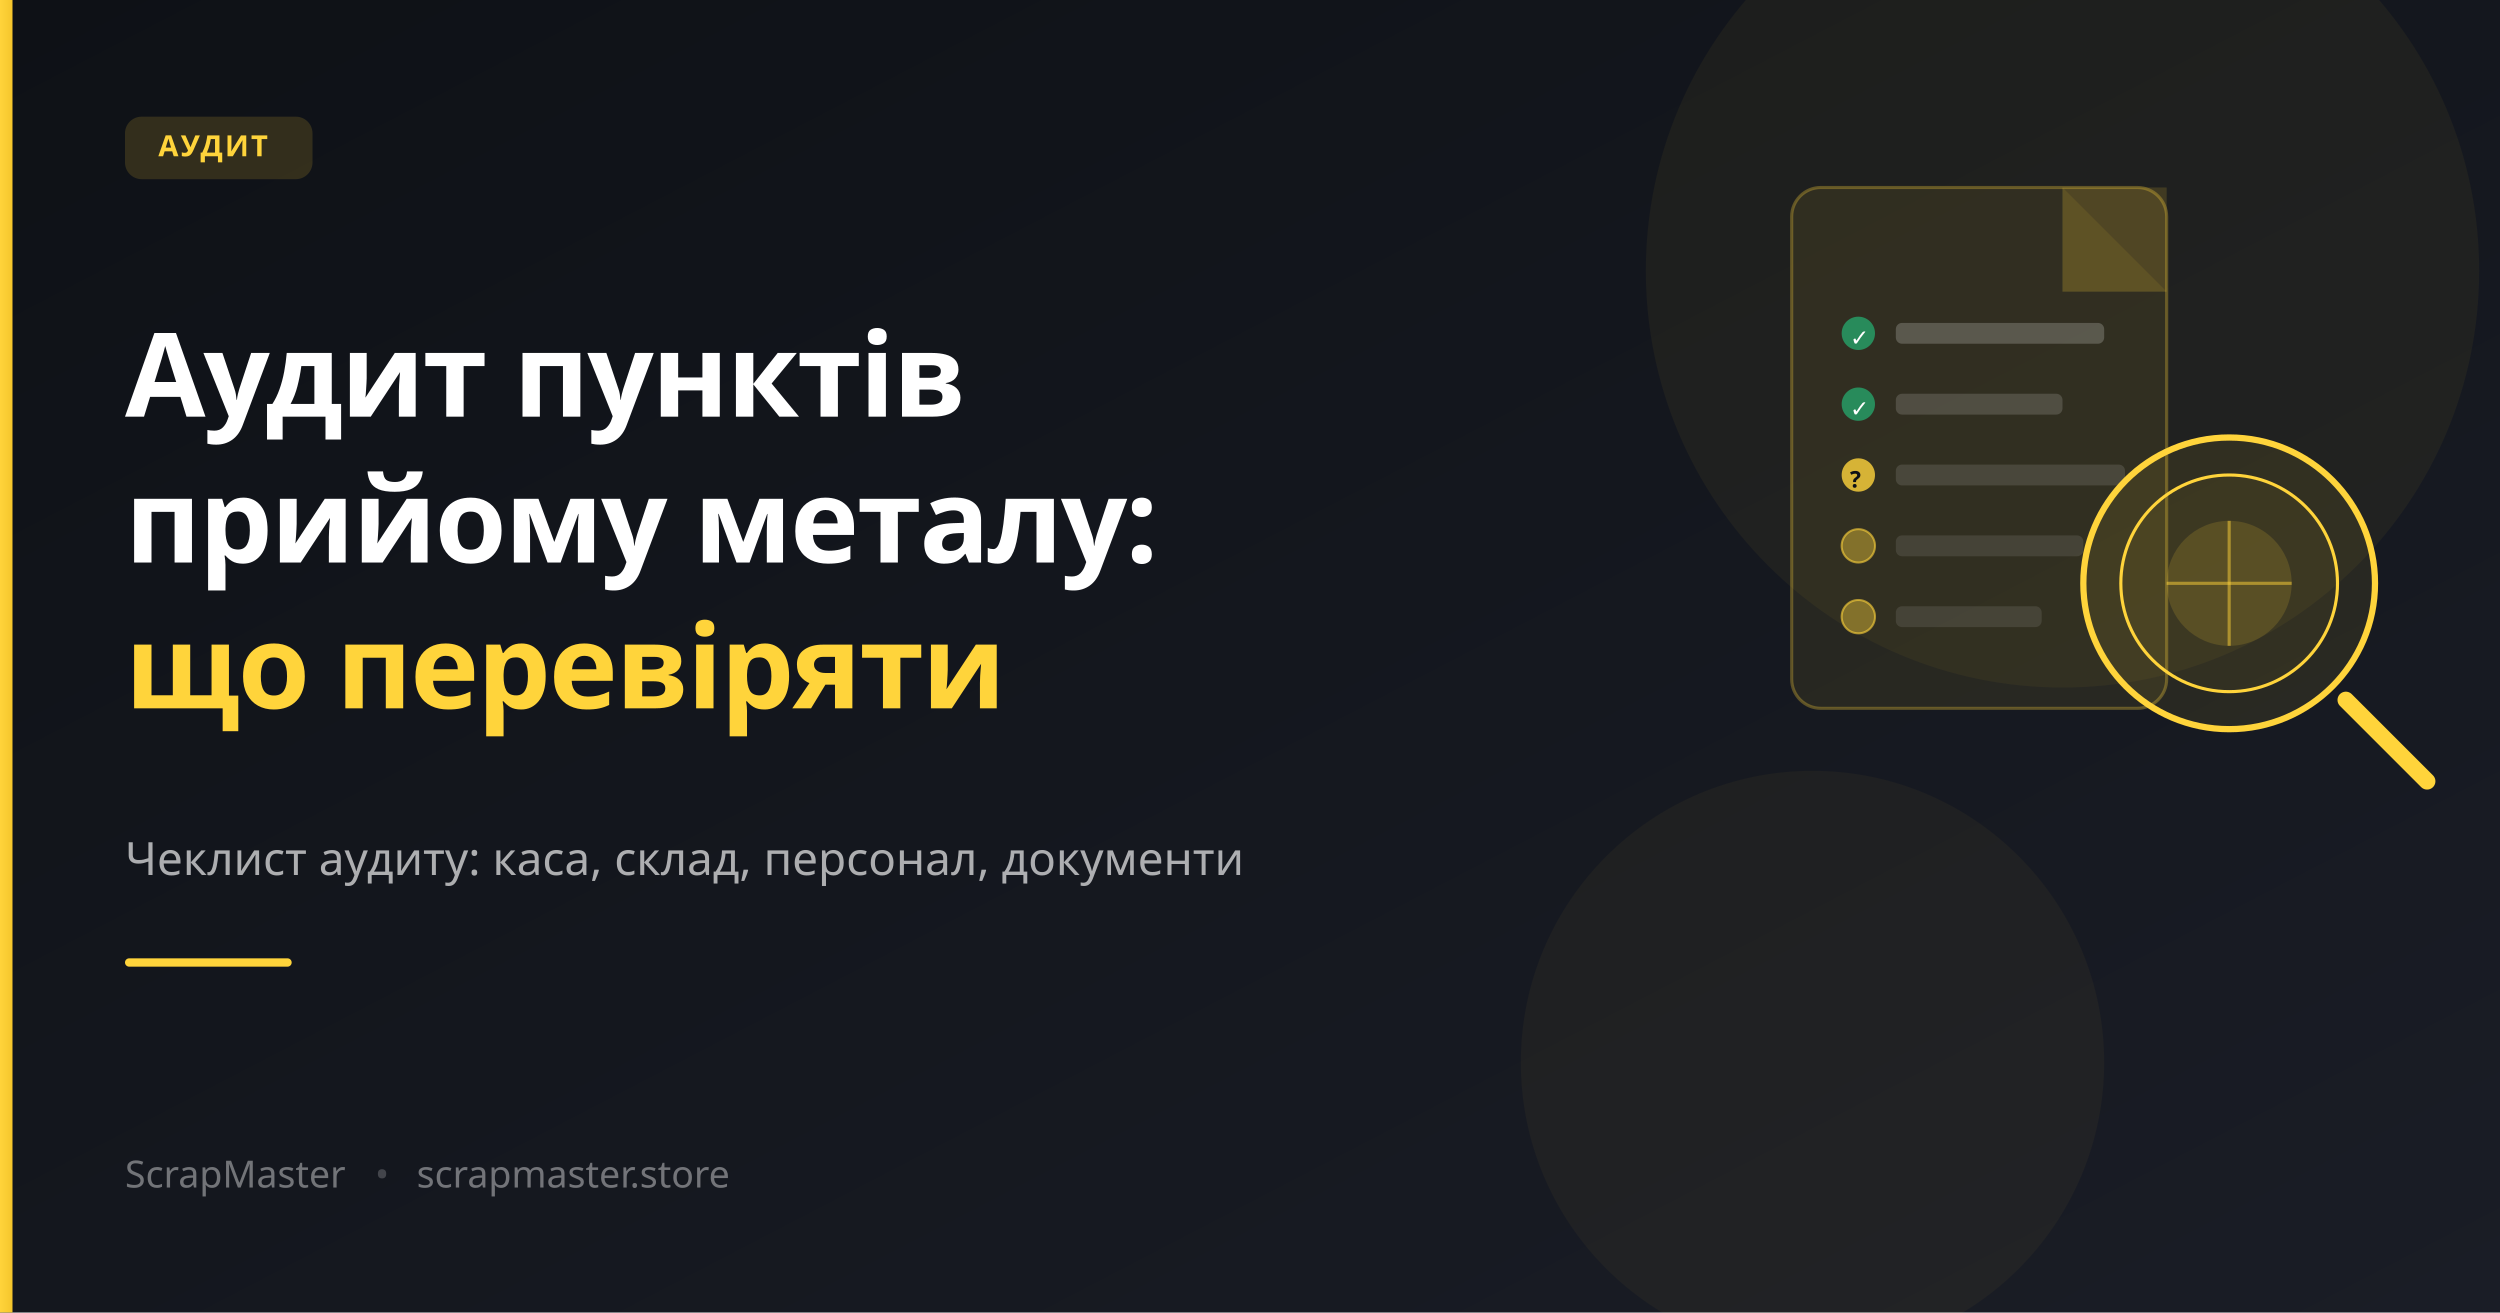
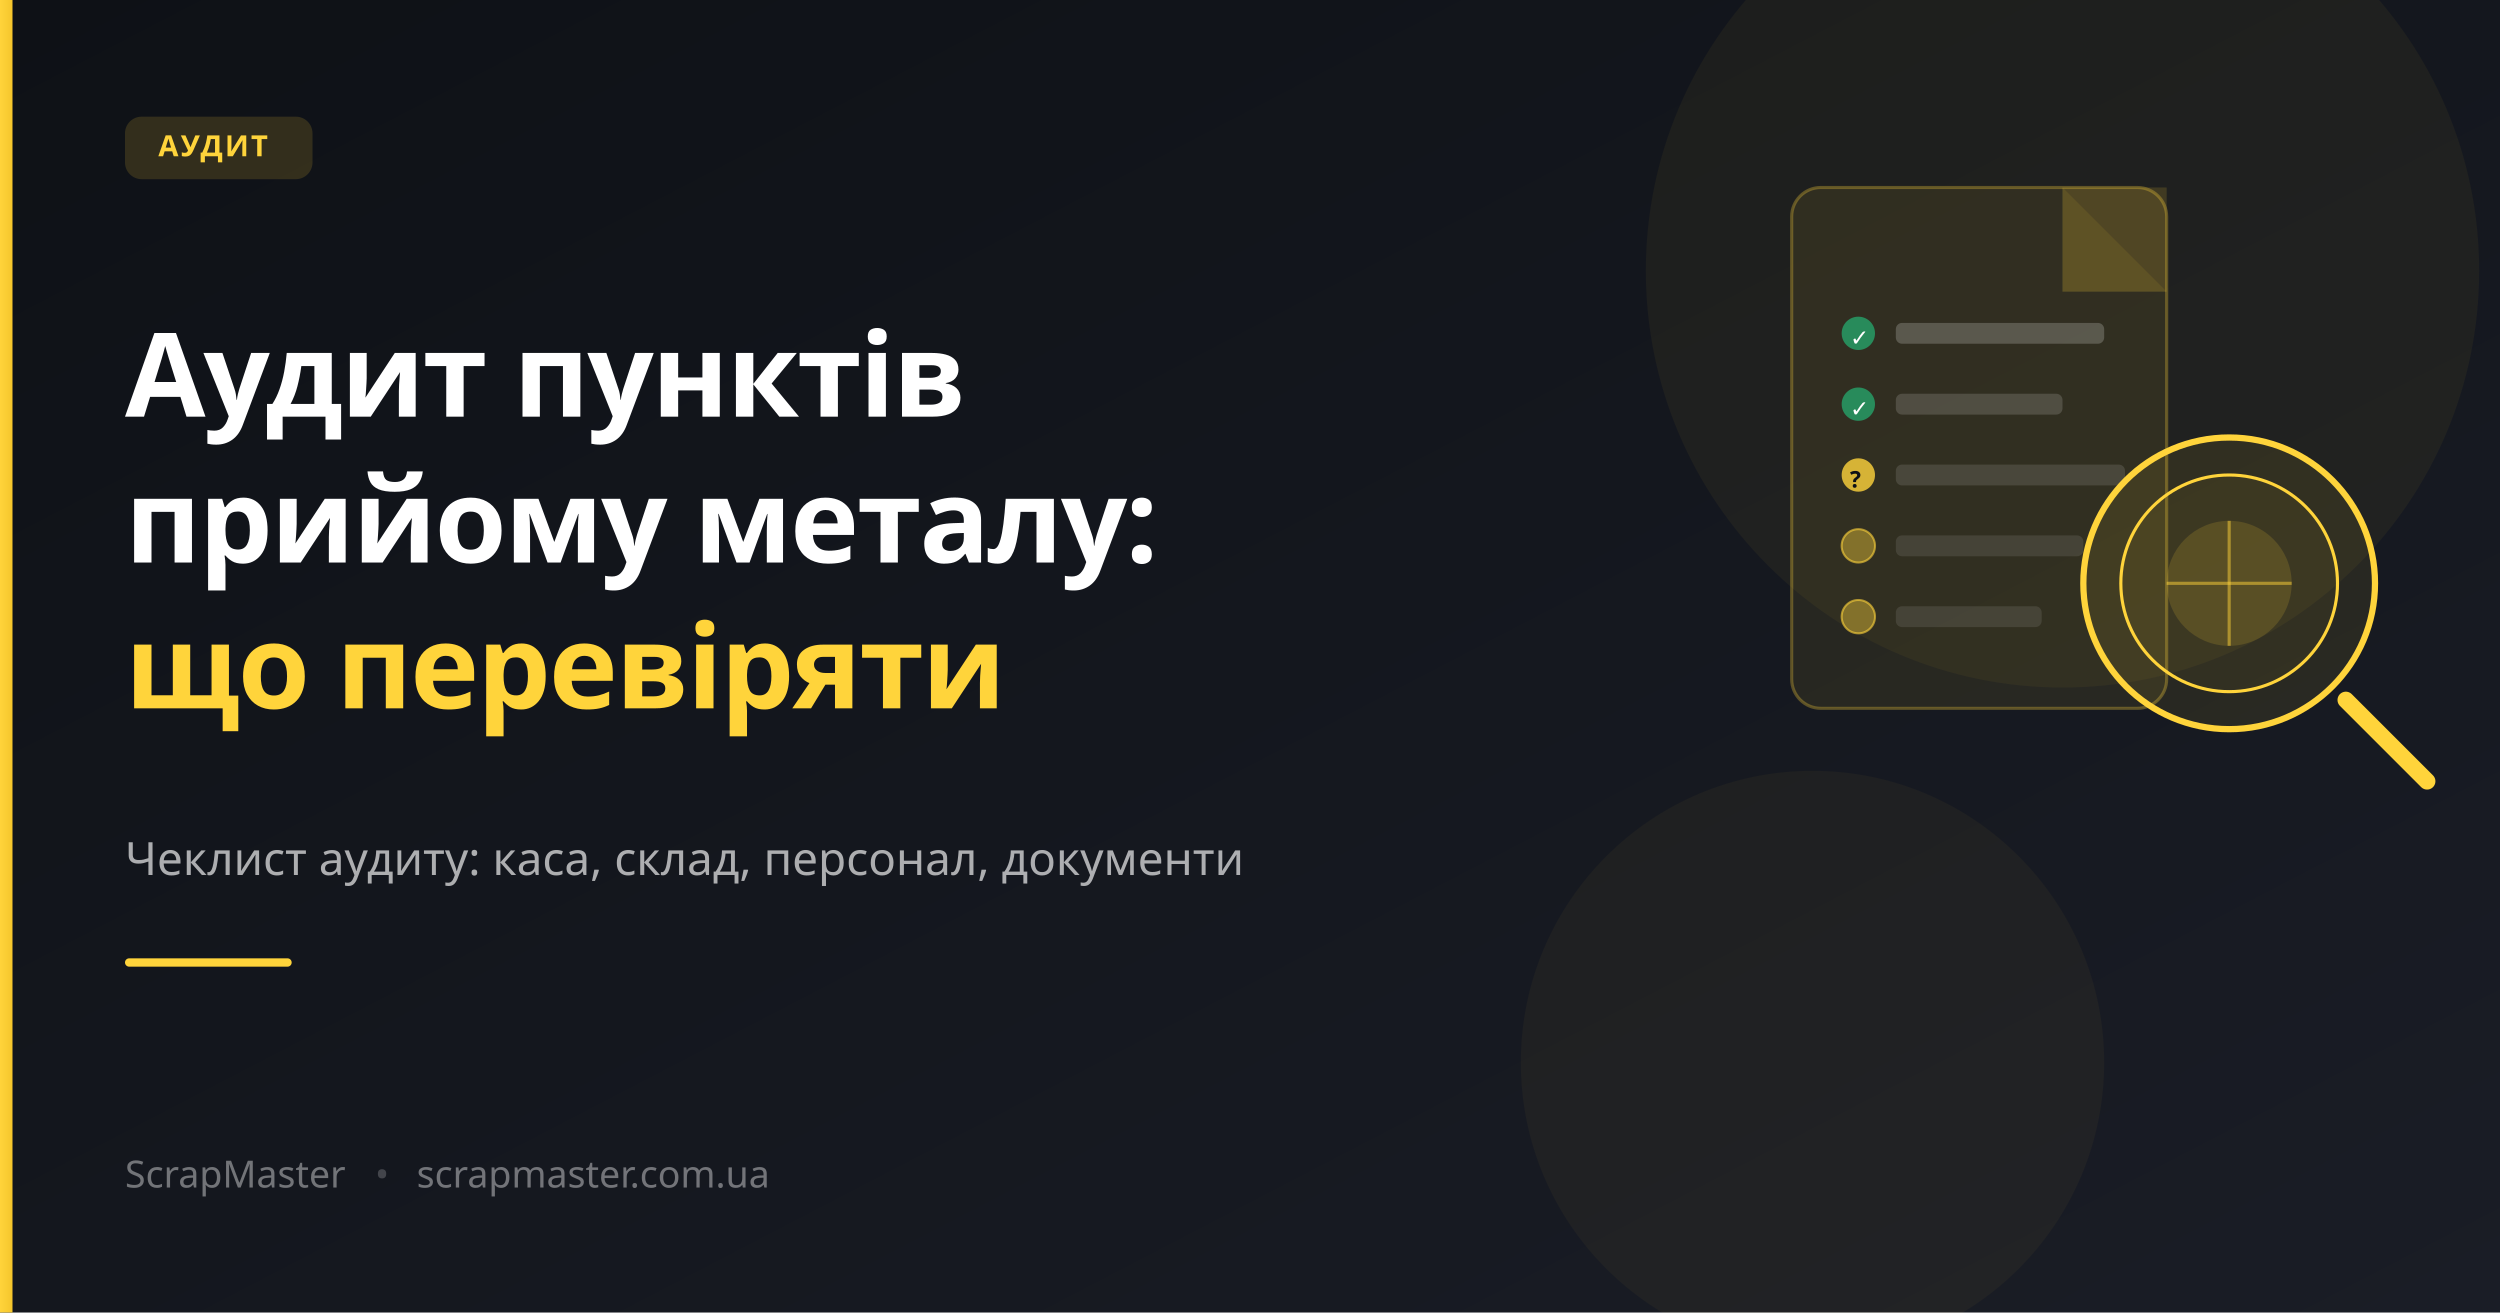
<svg xmlns="http://www.w3.org/2000/svg" viewBox="0 0 1200 630" width="1200" height="630">
  <defs>
    <linearGradient id="bg" x1="0%" y1="0%" x2="100%" y2="100%">
      <stop offset="0%" style="stop-color:#0e1116" />
      <stop offset="100%" style="stop-color:#1a1d26" />
    </linearGradient>
    <linearGradient id="accent" x1="0%" y1="0%" x2="100%" y2="0%">
      <stop offset="0%" style="stop-color:#ffd43b" />
      <stop offset="100%" style="stop-color:#f5c62c" />
    </linearGradient>
  </defs>
  <rect width="1200" height="630" fill="url(#bg)" />
  <circle cx="990" cy="130" r="200" fill="rgba(255,212,59,0.05)" />
  <circle cx="870" cy="510" r="140" fill="rgba(255,212,59,0.04)" />
  <rect x="0" y="0" width="6" height="630" fill="url(#accent)" />
  <g transform="translate(820, 60)">
    <rect x="40" y="30" width="180" height="250" rx="14" fill="rgba(255,212,59,0.08)" stroke="rgba(255,212,59,0.3)" stroke-width="1.5" />
    <polygon points="170,30 220,30 220,80 170,80" fill="rgba(255,212,59,0.15)" />
    <polygon points="170,30 220,80 170,80" fill="rgba(255,212,59,0.08)" />
    <circle cx="72" cy="100" r="8" fill="rgba(38,162,105,0.8)" />
    <text x="68" y="106" fill="#fff" font-family="sans-serif" font-size="11" font-weight="800">✓</text>
    <rect x="90" y="95" width="100" height="10" rx="3" fill="rgba(255,255,255,0.2)" />
    <circle cx="72" cy="134" r="8" fill="rgba(38,162,105,0.8)" />
    <text x="68" y="140" fill="#fff" font-family="sans-serif" font-size="11" font-weight="800">✓</text>
    <rect x="90" y="129" width="80" height="10" rx="3" fill="rgba(255,255,255,0.15)" />
    <circle cx="72" cy="168" r="8" fill="rgba(255,212,59,0.8)" />
    <text x="68" y="174" fill="#0e1116" font-family="sans-serif" font-size="11" font-weight="800">?</text>
    <rect x="90" y="163" width="110" height="10" rx="3" fill="rgba(255,255,255,0.12)" />
    <circle cx="72" cy="202" r="8" fill="rgba(255,212,59,0.4)" stroke="rgba(255,212,59,0.6)" stroke-width="1" />
    <rect x="90" y="197" width="90" height="10" rx="3" fill="rgba(255,255,255,0.1)" />
    <circle cx="72" cy="236" r="8" fill="rgba(255,212,59,0.4)" stroke="rgba(255,212,59,0.6)" stroke-width="1" />
    <rect x="90" y="231" width="70" height="10" rx="3" fill="rgba(255,255,255,0.1)" />
    <circle cx="250" cy="220" r="70" fill="rgba(255,212,59,0.08)" stroke="#ffd43b" stroke-width="3" />
    <circle cx="250" cy="220" r="52" fill="rgba(255,212,59,0.05)" stroke="#ffd43b" stroke-width="1.5" />
    <line x1="306" y1="276" x2="345" y2="315" stroke="#ffd43b" stroke-width="8" stroke-linecap="round" />
    <circle cx="250" cy="220" r="30" fill="rgba(255,212,59,0.15)" />
    <line x1="220" y1="220" x2="280" y2="220" stroke="rgba(255,212,59,0.5)" stroke-width="1.5" />
    <line x1="250" y1="190" x2="250" y2="250" stroke="rgba(255,212,59,0.5)" stroke-width="1.5" />
  </g>
  <rect x="60" y="56" width="90" height="30" rx="8" fill="rgba(255,212,59,0.15)" />
  <text x="76" y="75" fill="#ffd43b" font-family="'Segoe UI', sans-serif" font-size="14" font-weight="600" letter-spacing="1">АУДИТ</text>
  <text x="60" y="200" fill="#ffffff" font-family="'Segoe UI', sans-serif" font-size="56" font-weight="800" letter-spacing="-1">Аудит пунктів</text>
  <text x="60" y="270" fill="#ffffff" font-family="'Segoe UI', sans-serif" font-size="56" font-weight="800" letter-spacing="-1">прийому металу:</text>
  <text x="60" y="340" fill="#ffd43b" font-family="'Segoe UI', sans-serif" font-size="56" font-weight="800" letter-spacing="-1">що перевіряти</text>
  <text x="60" y="420" fill="rgba(255,255,255,0.65)" font-family="'Segoe UI', sans-serif" font-size="22">Чеклист аудиту: каса, склад, персонал, документи</text>
  <rect x="60" y="460" width="80" height="4" rx="2" fill="#ffd43b" />
  <text x="60" y="570" fill="rgba(255,255,255,0.4)" font-family="'Segoe UI', sans-serif" font-size="18">ScrapMaster</text>
  <text x="180" y="570" fill="rgba(255,255,255,0.2)" font-family="'Segoe UI', sans-serif" font-size="18">•</text>
-   <text x="200" y="570" fill="rgba(255,255,255,0.4)" font-family="'Segoe UI', sans-serif" font-size="18">scrapmaster.store</text>
+   <text x="200" y="570" fill="rgba(255,255,255,0.4)" font-family="'Segoe UI', sans-serif" font-size="18">scrapmaster.com.ua</text>
</svg>
